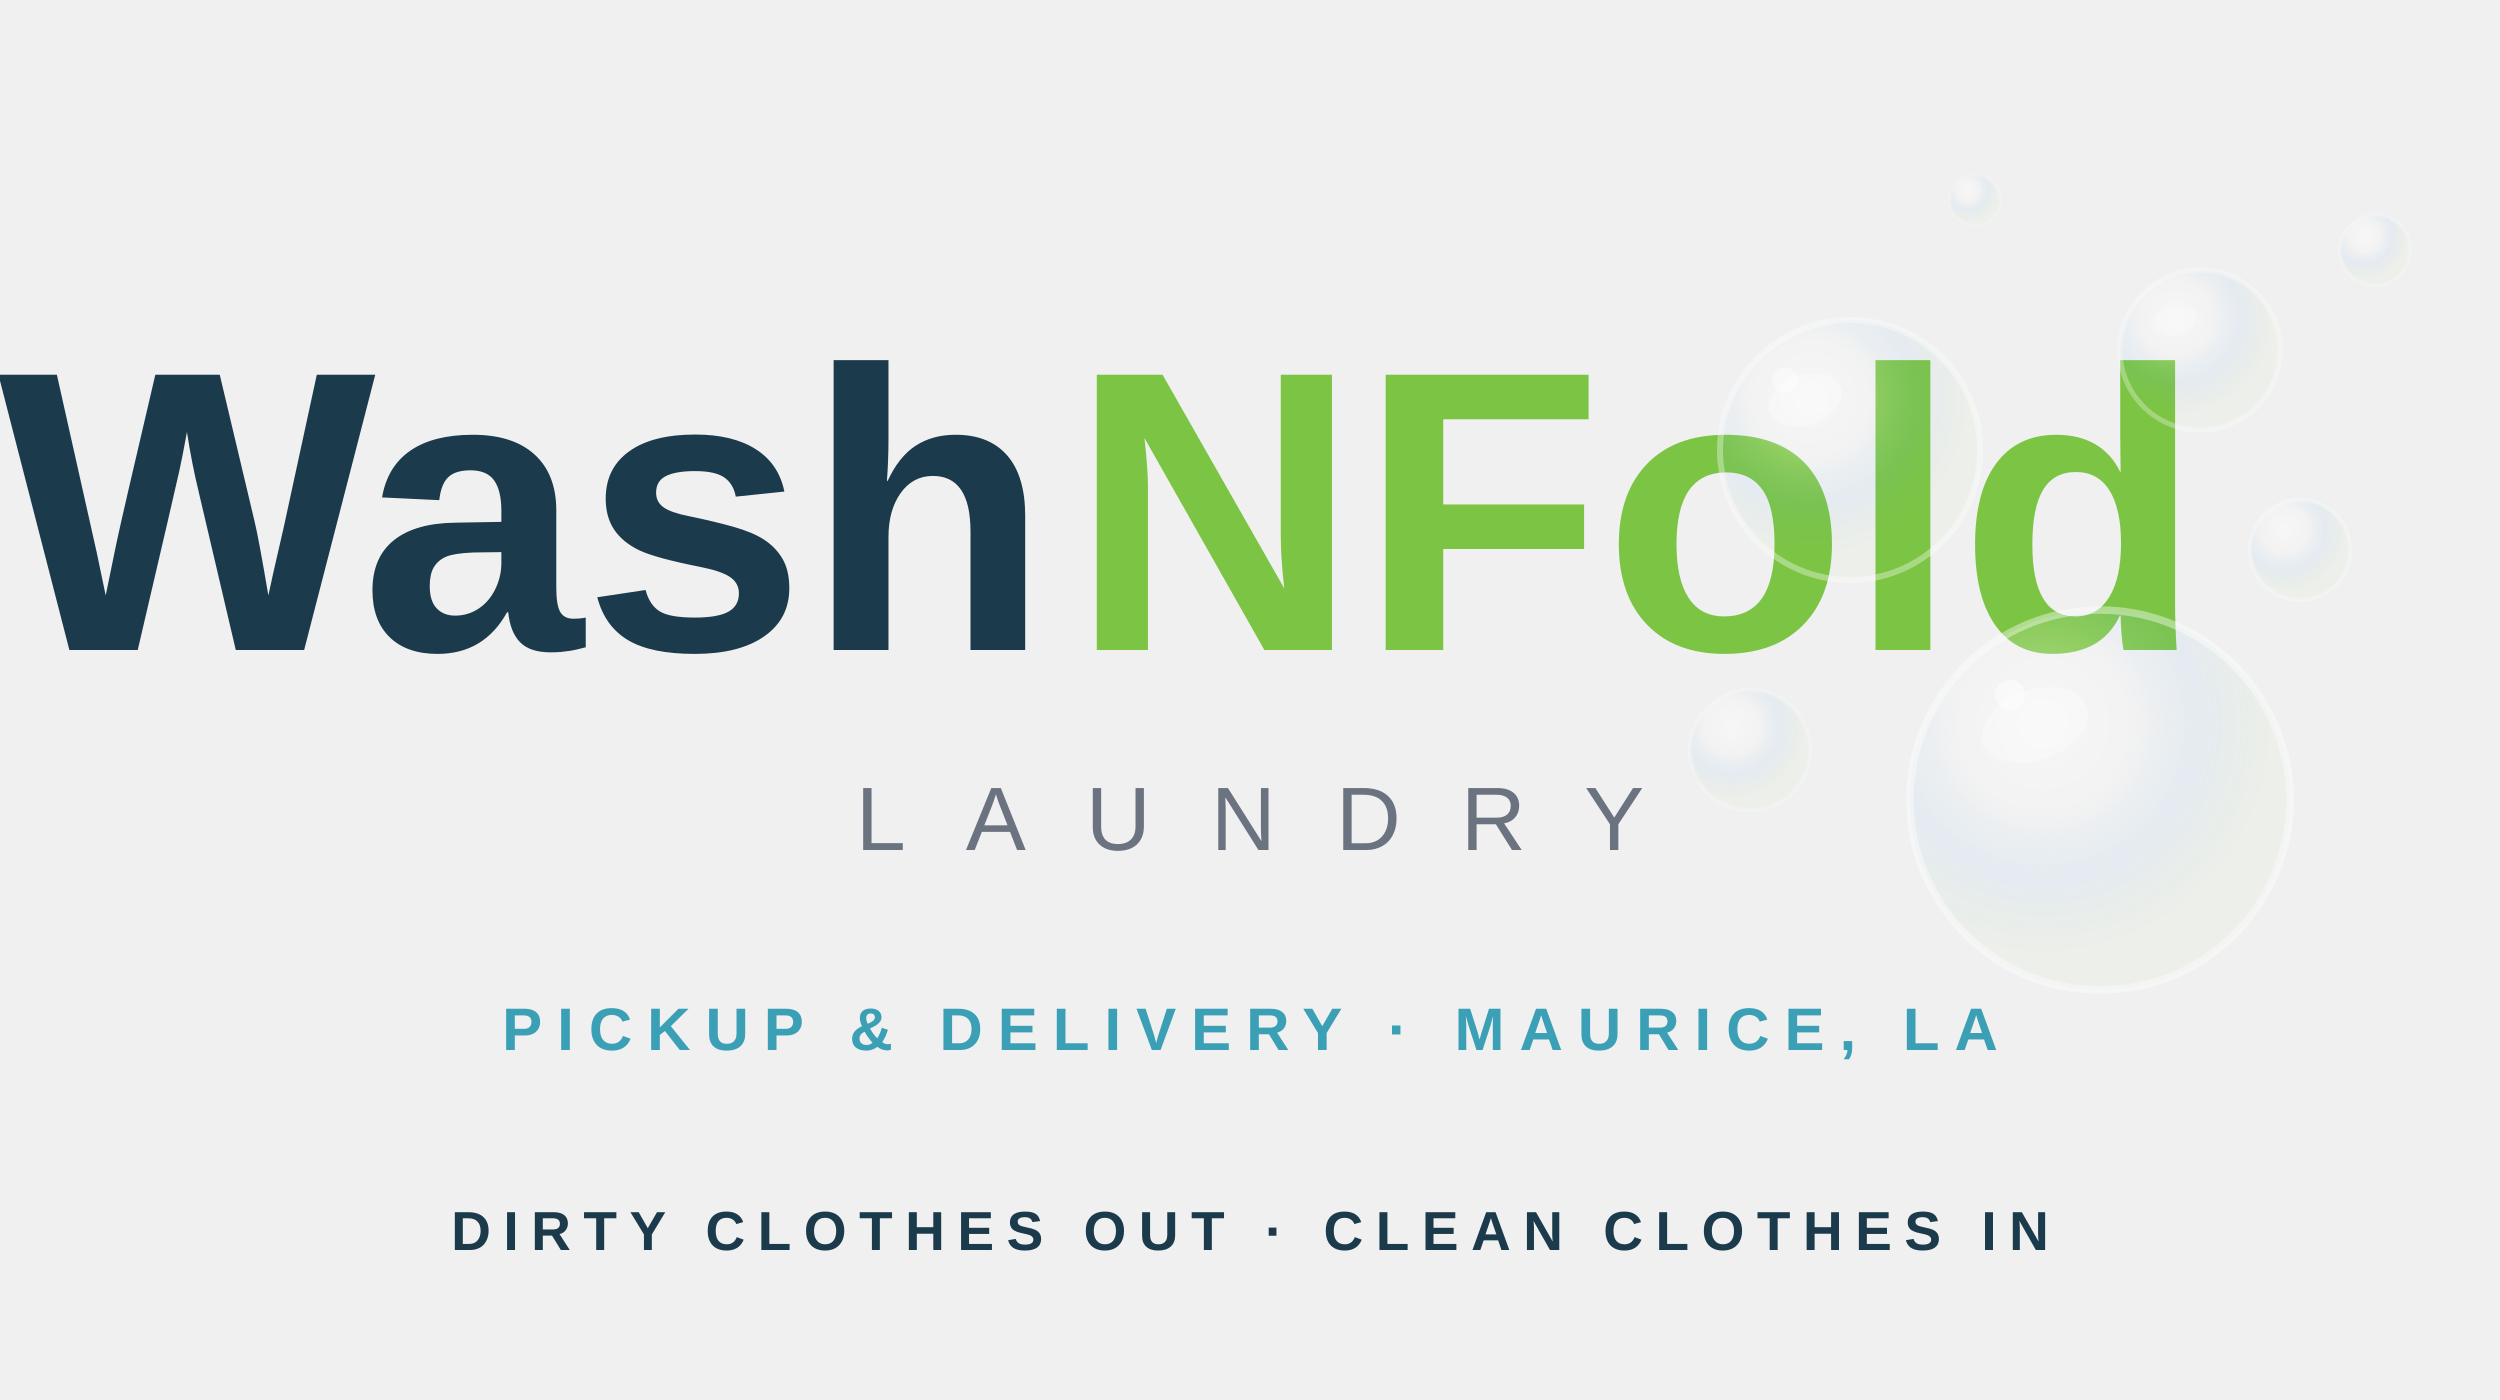
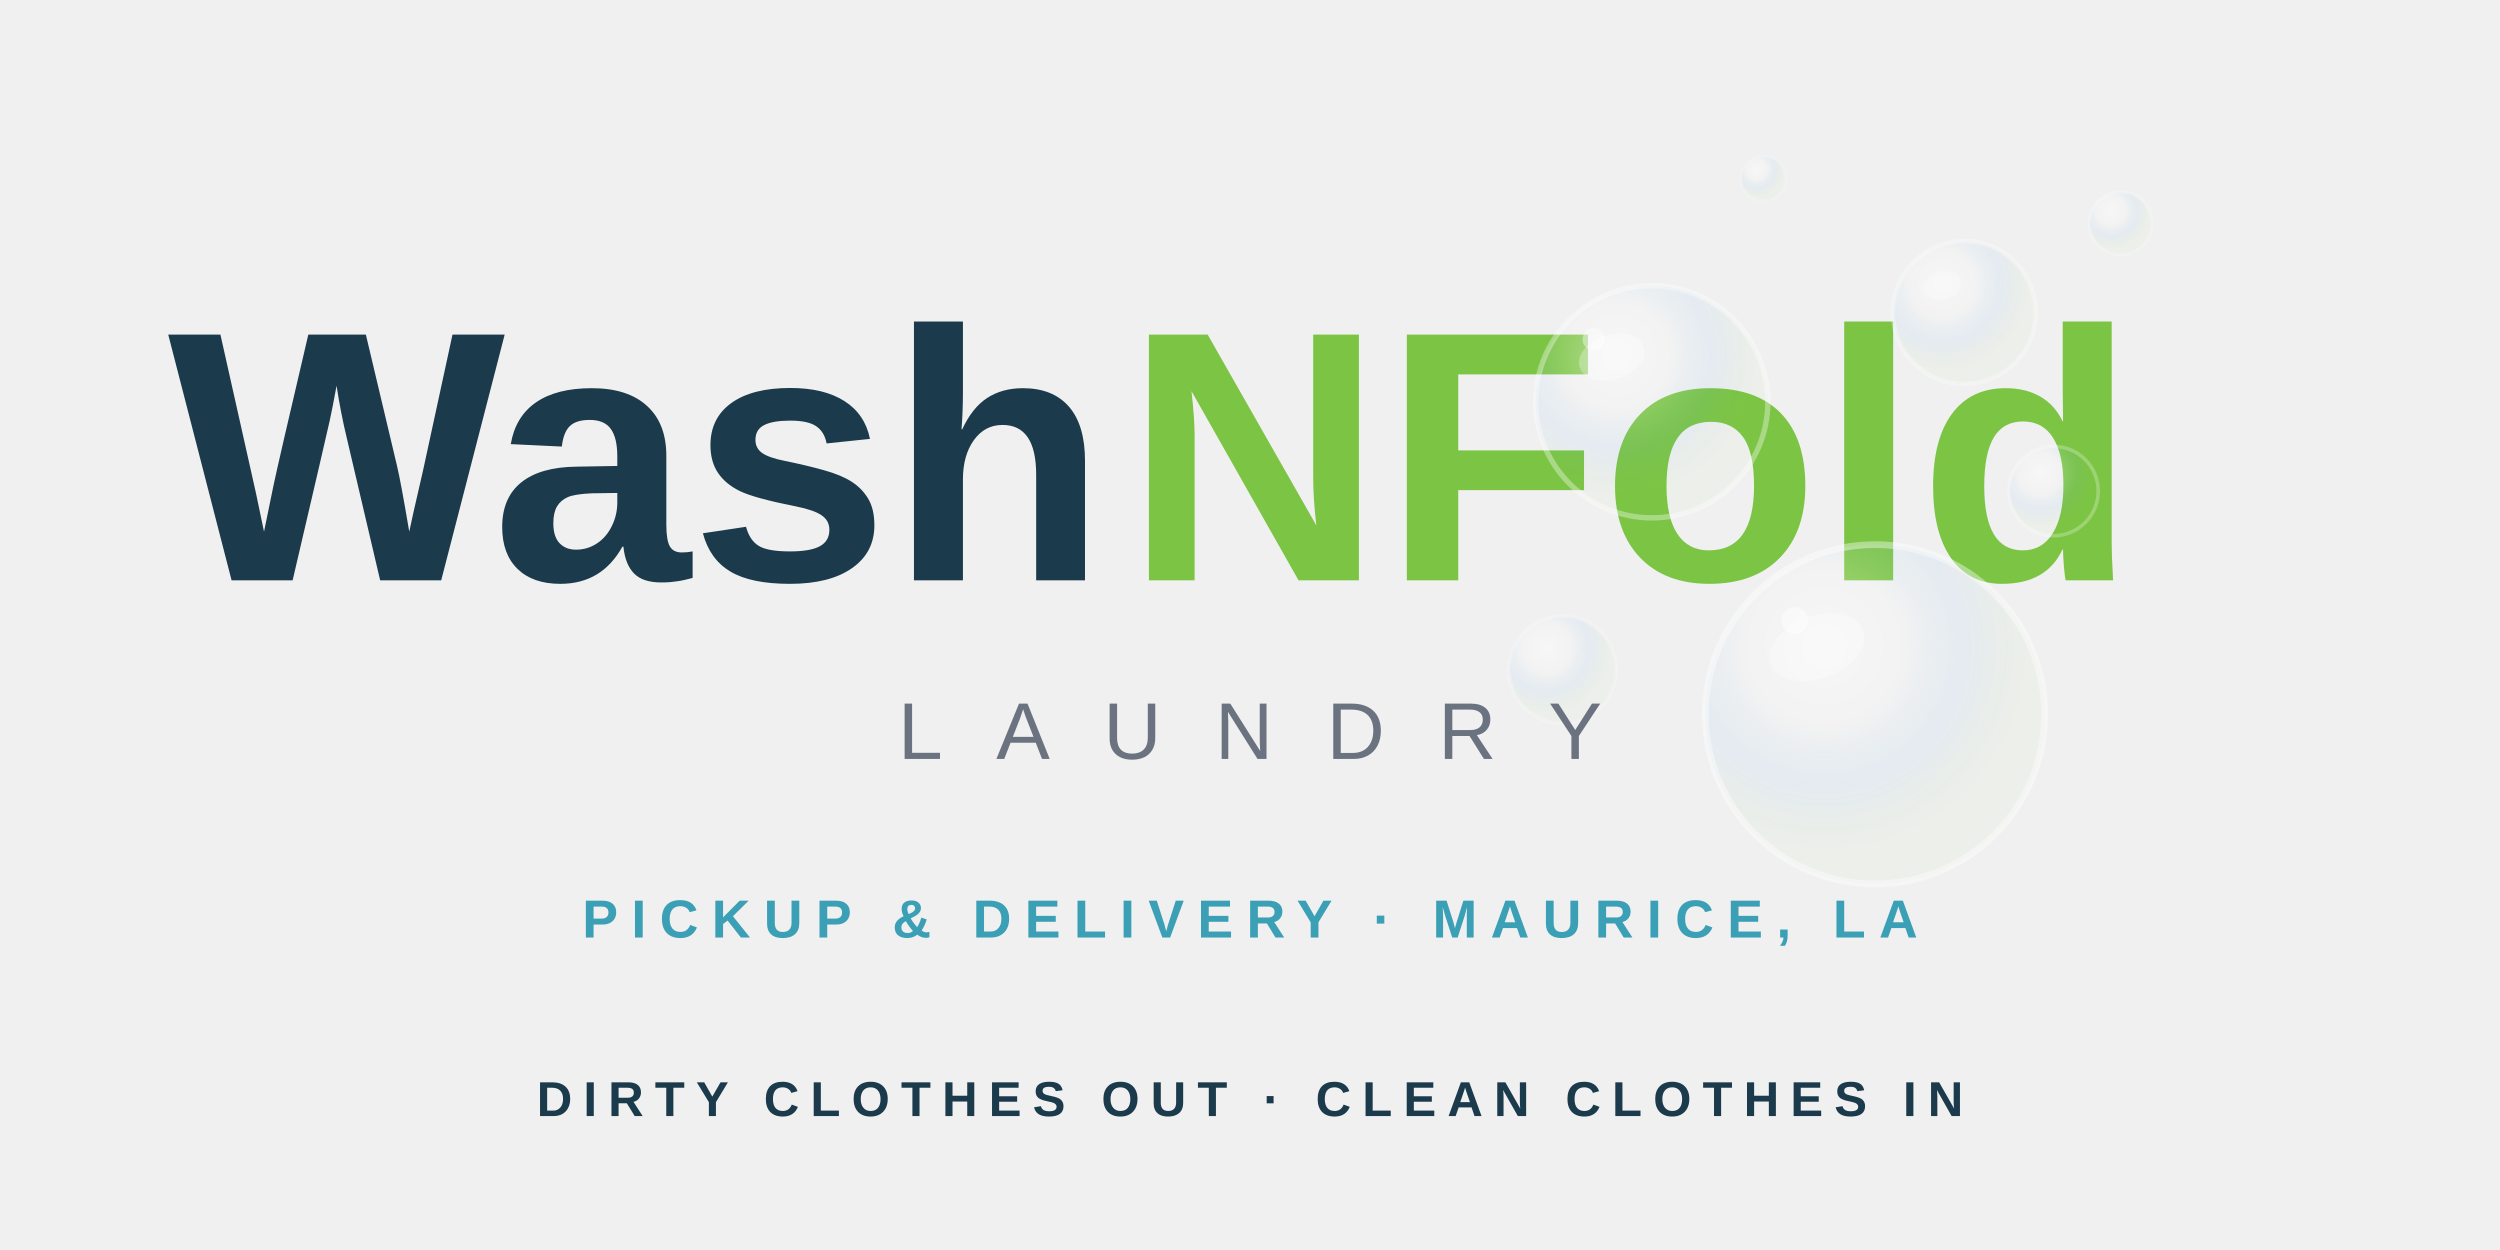
- <svg xmlns="http://www.w3.org/2000/svg" viewBox="0 0 500 280" width="500" height="280">
+ <svg xmlns="http://www.w3.org/2000/svg" viewBox="0 0 560 280" width="560" height="280">
  <defs>
    <radialGradient id="bubble-glass" cx="35%" cy="30%" r="60%">
      <stop offset="0%" stop-color="#FFFFFF" stop-opacity="0.45" />
      <stop offset="40%" stop-color="#FFFFFF" stop-opacity="0.15" />
      <stop offset="70%" stop-color="#64B5F6" stop-opacity="0.08" />
      <stop offset="100%" stop-color="#7CC444" stop-opacity="0.04" />
    </radialGradient>
  </defs>
-   <text x="210" y="130" text-anchor="end" font-family="Arial, Helvetica, sans-serif" font-weight="900" font-size="80" fill="#1B3A4B">Wash</text>
-   <text x="214" y="130" text-anchor="start" font-family="Arial, Helvetica, sans-serif" font-weight="900" font-size="80" fill="#7CC444">NFold</text>
+   <text x="248" y="130" text-anchor="end" font-family="Arial, Helvetica, sans-serif" font-weight="900" font-size="80" fill="#1B3A4B">Wash</text>
+   <text x="252" y="130" text-anchor="start" font-family="Arial, Helvetica, sans-serif" font-weight="900" font-size="80" fill="#7CC444">NFold</text>
  <circle cx="420" cy="160" r="38" fill="url(#bubble-glass)" stroke="rgba(255,255,255,0.4)" stroke-width="1.5" />
  <ellipse cx="407" cy="145" rx="11" ry="7" fill="#FFFFFF" opacity="0.3" transform="rotate(-20,407,145)" />
  <circle cx="402" cy="139" r="3" fill="#FFFFFF" opacity="0.45" />
  <circle cx="370" cy="90" r="26" fill="url(#bubble-glass)" stroke="rgba(255,255,255,0.35)" stroke-width="1.2" />
  <ellipse cx="361" cy="80" rx="7.5" ry="5" fill="#FFFFFF" opacity="0.28" transform="rotate(-18,361,80)" />
  <circle cx="357" cy="76" r="2.5" fill="#FFFFFF" opacity="0.4" />
  <circle cx="440" cy="70" r="16" fill="url(#bubble-glass)" stroke="rgba(255,255,255,0.3)" stroke-width="1" />
  <ellipse cx="435" cy="64" rx="4.5" ry="3" fill="#FFFFFF" opacity="0.22" transform="rotate(-15,435,64)" />
  <circle cx="460" cy="110" r="10" fill="url(#bubble-glass)" stroke="rgba(255,255,255,0.25)" stroke-width="0.8" />
  <circle cx="350" cy="150" r="12" fill="url(#bubble-glass)" stroke="rgba(255,255,255,0.2)" stroke-width="0.8" />
  <circle cx="475" cy="50" r="7" fill="url(#bubble-glass)" stroke="rgba(255,255,255,0.2)" stroke-width="0.7" />
  <circle cx="395" cy="40" r="5" fill="url(#bubble-glass)" stroke="rgba(255,255,255,0.15)" stroke-width="0.6" />
-   <text x="250" y="170" text-anchor="middle" font-family="Arial, Helvetica, sans-serif" font-weight="400" font-size="18" letter-spacing="12" fill="#6B7280">LAUNDRY</text>
-   <text x="250" y="210" text-anchor="middle" font-family="Arial, Helvetica, sans-serif" font-weight="700" font-size="12" letter-spacing="3" fill="#3BA0B5">PICKUP &amp; DELIVERY · MAURICE, LA</text>
-   <text x="250" y="250" text-anchor="middle" font-family="Arial, Helvetica, sans-serif" font-weight="800" font-size="11" letter-spacing="2.5" fill="#1B3A4B">DIRTY CLOTHES OUT · CLEAN CLOTHES IN</text>
+   <text x="280" y="170" text-anchor="middle" font-family="Arial, Helvetica, sans-serif" font-weight="400" font-size="18" letter-spacing="12" fill="#6B7280">LAUNDRY</text>
+   <text x="280" y="210" text-anchor="middle" font-family="Arial, Helvetica, sans-serif" font-weight="700" font-size="12" letter-spacing="3" fill="#3BA0B5">PICKUP &amp; DELIVERY · MAURICE, LA</text>
+   <text x="280" y="250" text-anchor="middle" font-family="Arial, Helvetica, sans-serif" font-weight="800" font-size="11" letter-spacing="2.5" fill="#1B3A4B">DIRTY CLOTHES OUT · CLEAN CLOTHES IN</text>
</svg>
